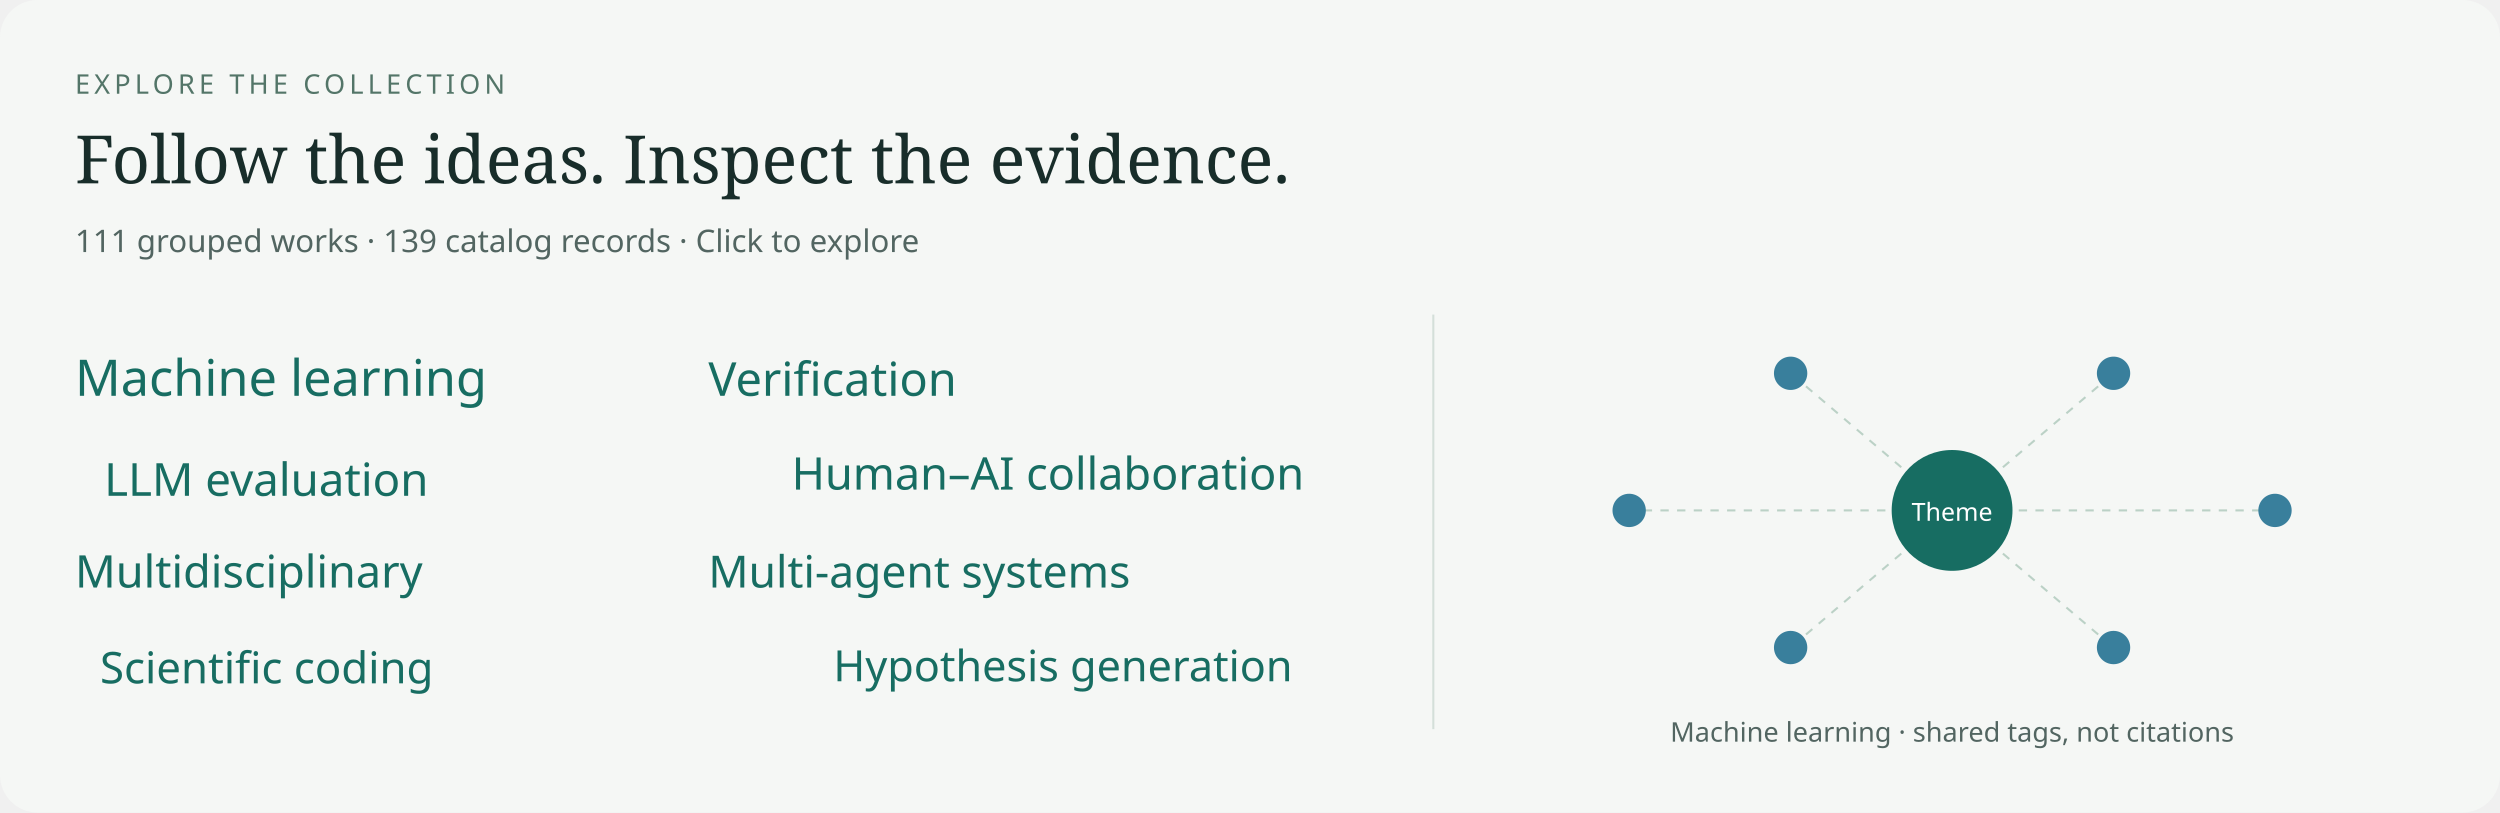
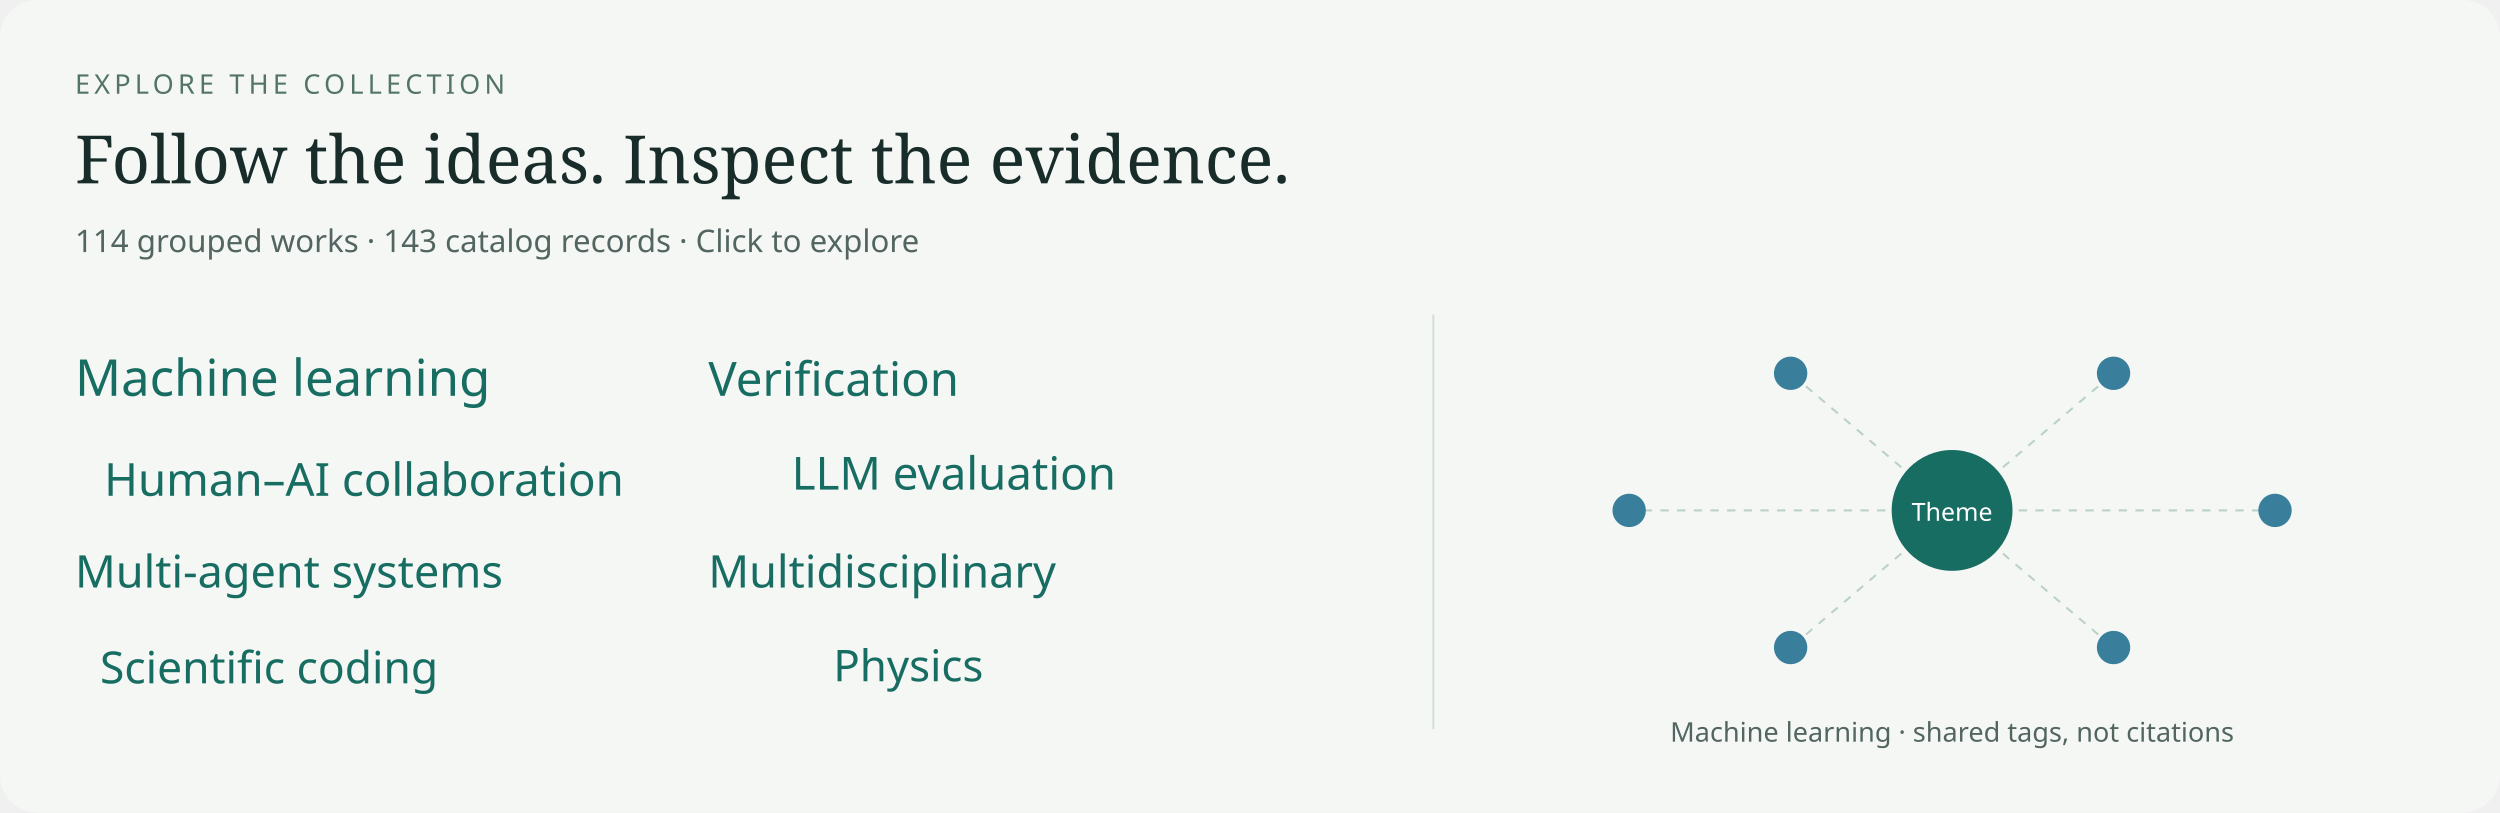
<svg xmlns="http://www.w3.org/2000/svg" width="1200" height="390" viewBox="0 0 1200 390" role="img" aria-labelledby="title desc">
  <rect width="1200" height="390" rx="18" fill="#f5f7f5" />
  <text x="36" y="45" font-family="system-ui,sans-serif" font-size="13" letter-spacing="2" fill="#537568">EXPLORE THE COLLECTION</text>
  <text x="36" y="88" font-family="Georgia,serif" font-size="32" fill="#182d2a">Follow the ideas. Inspect the evidence.</text>
-   <text x="36" y="121" font-family="system-ui,sans-serif" font-size="15" fill="#526561">111 grouped works · 139 catalog records · Click to explore</text>
+   <text x="36" y="121" font-family="system-ui,sans-serif" font-size="15" fill="#526561">114 grouped works · 143 catalog records · Click to explore</text>
  <line x1="688" y1="151" x2="688" y2="350" stroke="#d4dfd9" />
-   <text x="36" y="190" font-family="system-ui,sans-serif" font-size="24.2" fill="#176d62">Machine learning</text>
-   <text x="340" y="190" font-family="system-ui,sans-serif" font-size="22.5" fill="#176d62">Verification</text>
-   <text x="50" y="238" font-family="system-ui,sans-serif" font-size="21.9" fill="#176d62">LLM evaluation</text>
-   <text x="380" y="235" font-family="system-ui,sans-serif" font-size="21.6" fill="#176d62">Human–AI collaboration</text>
-   <text x="36" y="282" font-family="system-ui,sans-serif" font-size="21.6" fill="#176d62">Multidisciplinary</text>
-   <text x="340" y="282" font-family="system-ui,sans-serif" font-size="21.3" fill="#176d62">Multi-agent systems</text>
-   <text x="48" y="328" font-family="system-ui,sans-serif" font-size="21.0" fill="#176d62">Scientific coding</text>
-   <text x="400" y="327" font-family="system-ui,sans-serif" font-size="20.7" fill="#176d62">Hypothesis generation</text>
+   <text x="36" y="190" font-family="system-ui,sans-serif" font-size="24.4" fill="#176d62">Machine learning</text>
+   <text x="340" y="190" font-family="system-ui,sans-serif" font-size="22.7" fill="#176d62">Verification</text>
+   <text x="50" y="238" font-family="system-ui,sans-serif" font-size="21.9" fill="#176d62">Human–AI collaboration</text>
+   <text x="380" y="235" font-family="system-ui,sans-serif" font-size="21.9" fill="#176d62">LLM evaluation</text>
+   <text x="36" y="282" font-family="system-ui,sans-serif" font-size="21.6" fill="#176d62">Multi-agent systems</text>
+   <text x="340" y="282" font-family="system-ui,sans-serif" font-size="21.6" fill="#176d62">Multidisciplinary</text>
+   <text x="48" y="328" font-family="system-ui,sans-serif" font-size="21.3" fill="#176d62">Scientific coding</text>
+   <text x="400" y="327" font-family="system-ui,sans-serif" font-size="21.0" fill="#176d62">Physics</text>
  <line x1="937" y1="245" x2="1092.0" y2="245.0" stroke="#bbd1c6" stroke-dasharray="4 4" />
  <circle cx="1092.0" cy="245.0" r="8" fill="#397f9c" />
  <line x1="937" y1="245" x2="1014.5" y2="310.818" stroke="#bbd1c6" stroke-dasharray="4 4" />
  <circle cx="1014.5" cy="310.818" r="8" fill="#397f9c" />
  <line x1="937" y1="245" x2="859.5" y2="310.818" stroke="#bbd1c6" stroke-dasharray="4 4" />
  <circle cx="859.5" cy="310.818" r="8" fill="#397f9c" />
  <line x1="937" y1="245" x2="782.0" y2="245.0" stroke="#bbd1c6" stroke-dasharray="4 4" />
  <circle cx="782.0" cy="245.0" r="8" fill="#397f9c" />
  <line x1="937" y1="245" x2="859.5" y2="179.182" stroke="#bbd1c6" stroke-dasharray="4 4" />
  <circle cx="859.5" cy="179.182" r="8" fill="#397f9c" />
  <line x1="937" y1="245" x2="1014.5" y2="179.182" stroke="#bbd1c6" stroke-dasharray="4 4" />
  <circle cx="1014.5" cy="179.182" r="8" fill="#397f9c" />
  <circle cx="937" cy="245" r="29" fill="#176d62" />
  <text x="937" y="250" text-anchor="middle" font-family="system-ui,sans-serif" font-size="12" fill="white">Theme</text>
  <text x="937" y="356" text-anchor="middle" font-family="system-ui,sans-serif" font-size="13" fill="#526561">Machine learning · shared tags, not citations</text>
</svg>
